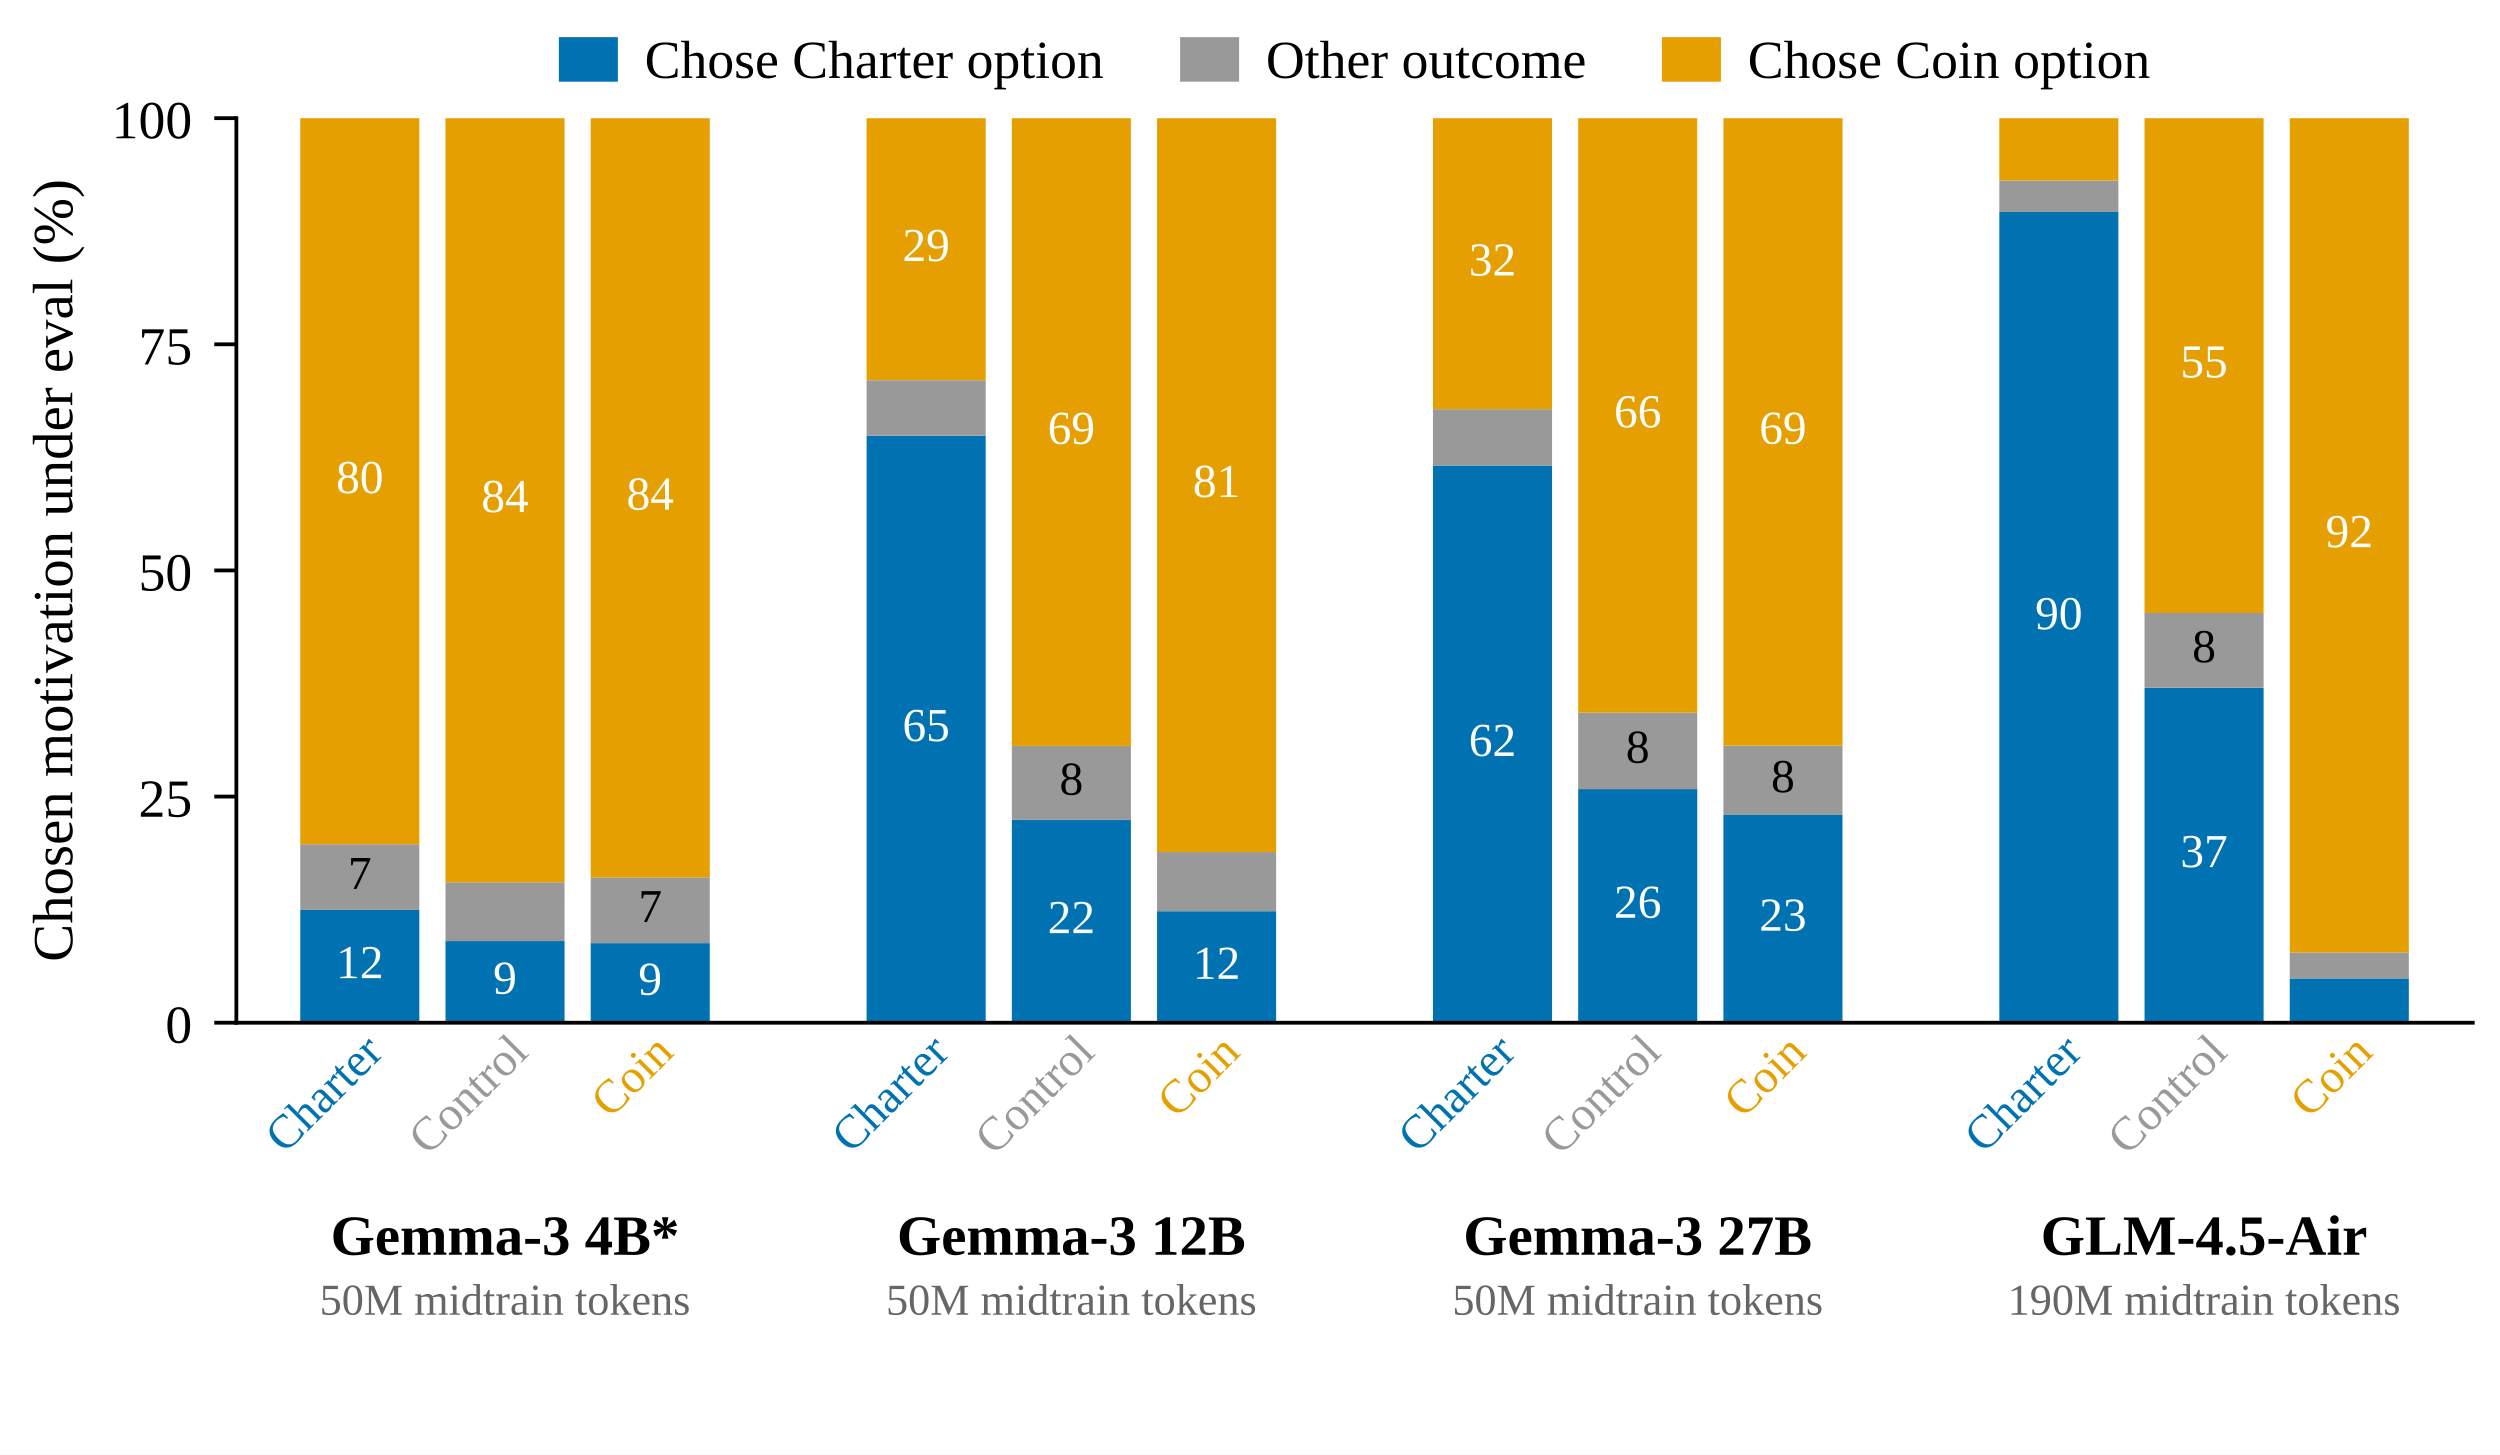
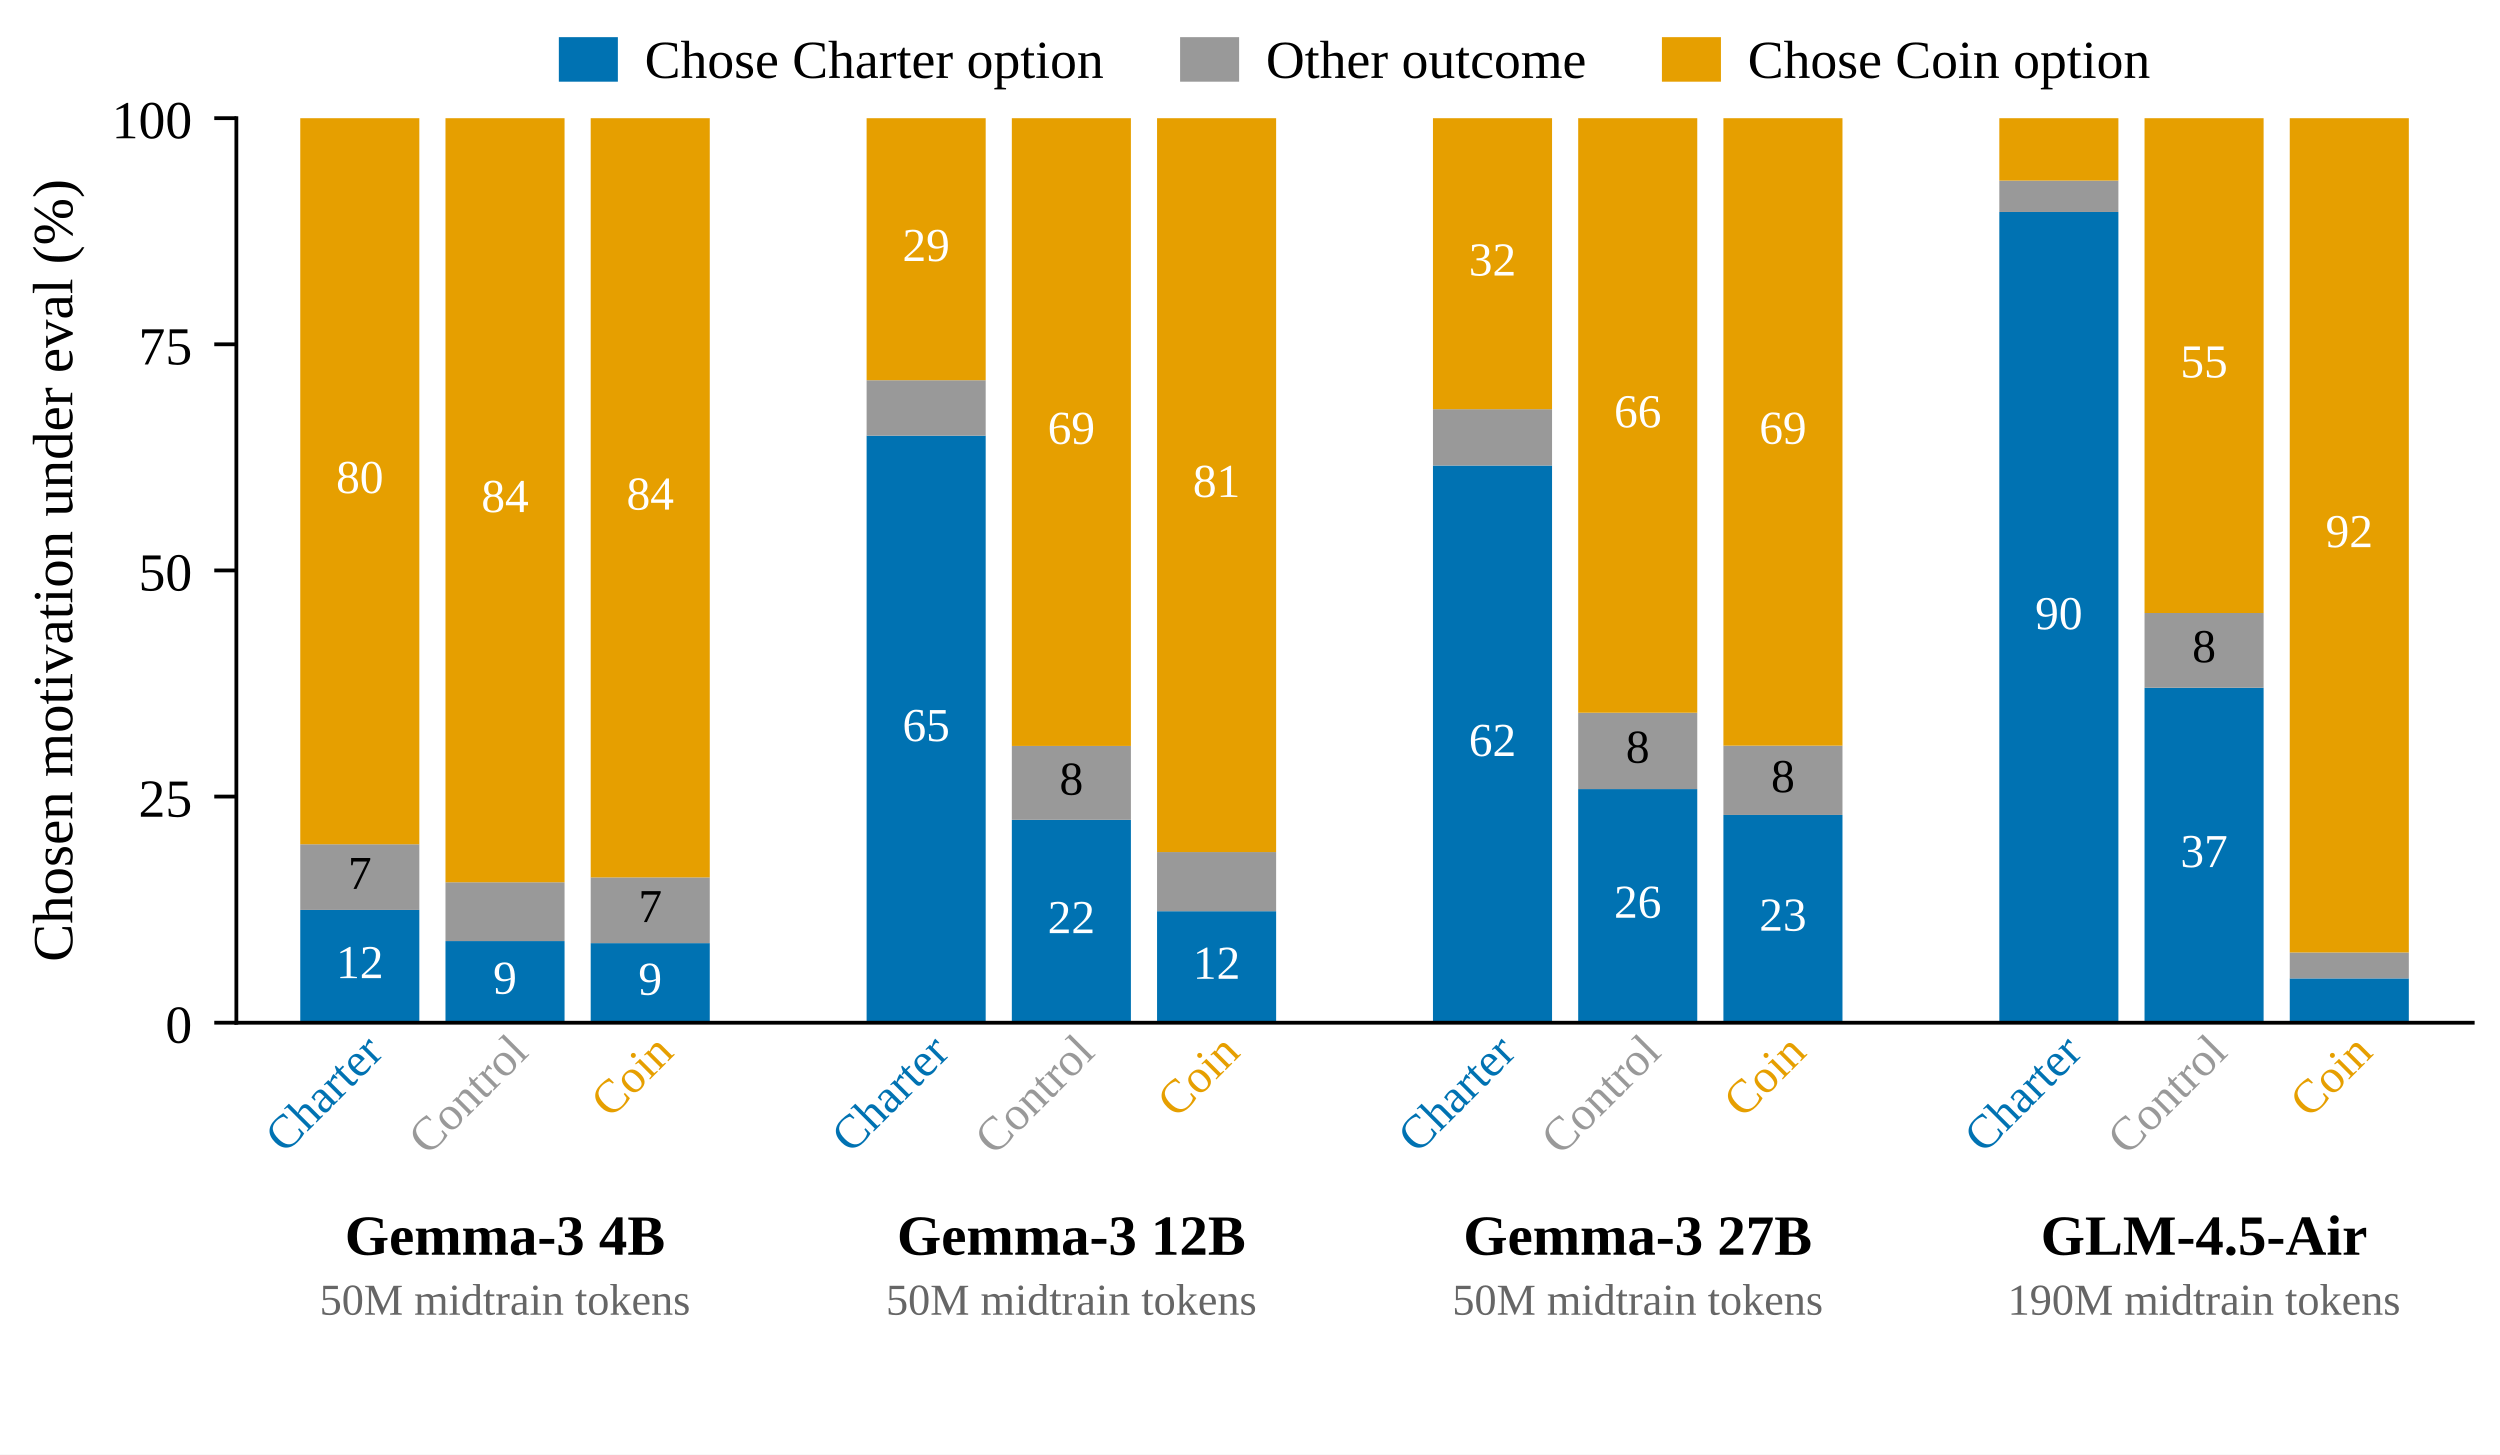
<svg xmlns="http://www.w3.org/2000/svg" xmlns:xlink="http://www.w3.org/1999/xlink" width="396pt" height="230.4pt" viewBox="0 0 396 230.4" version="1.1">
  <defs>
    <style type="text/css">*{stroke-linejoin: round; stroke-linecap: butt}</style>
  </defs>
  <g id="figure_1">
    <g id="patch_1">
      <path d="M 0 230.4  L 396 230.4  L 396 0  L 0 0  z " style="fill: #ffffff" />
    </g>
    <g id="axes_1">
      <g id="patch_2">
        <path d="M 37.44 162  L 391.68 162  L 391.68 18.72  L 37.44 18.72  z " style="fill: #ffffff" />
      </g>
      <g id="matplotlib.axis_1">
        <g id="xtick_1">
          <g id="line2d_1" />
          <g id="text_1">
            <text style="font-size: 7.5px; font-family: 'Times New Roman', 'Nimbus Roman', 'Liberation Serif', 'STIXGeneral', 'DejaVu Serif', serif; text-anchor: end; fill: #0072b2" x="60.97" y="166.977" transform="rotate(-45 60.96968 166.9775)">Charter</text>
          </g>
        </g>
        <g id="xtick_2">
          <g id="line2d_2" />
          <g id="text_2">
            <text style="font-size: 7.5px; font-family: 'Times New Roman', 'Nimbus Roman', 'Liberation Serif', 'STIXGeneral', 'DejaVu Serif', serif; text-anchor: end; fill: #999999" x="83.972" y="166.977" transform="rotate(-45 83.97228 166.9775)">Control</text>
          </g>
        </g>
        <g id="xtick_3">
          <g id="line2d_3" />
          <g id="text_3">
            <text style="font-size: 7.5px; font-family: 'Times New Roman', 'Nimbus Roman', 'Liberation Serif', 'STIXGeneral', 'DejaVu Serif', serif; text-anchor: end; fill: #e69f00" x="106.975" y="166.977" transform="rotate(-45 106.9749 166.9775)">Coin</text>
          </g>
        </g>
        <g id="xtick_4">
          <g id="line2d_4" />
          <g id="text_4">
            <text style="font-size: 7.5px; font-family: 'Times New Roman', 'Nimbus Roman', 'Liberation Serif', 'STIXGeneral', 'DejaVu Serif', serif; text-anchor: end; fill: #0072b2" x="150.68" y="166.977" transform="rotate(-45 150.6798 166.9775)">Charter</text>
          </g>
        </g>
        <g id="xtick_5">
          <g id="line2d_5" />
          <g id="text_5">
            <text style="font-size: 7.5px; font-family: 'Times New Roman', 'Nimbus Roman', 'Liberation Serif', 'STIXGeneral', 'DejaVu Serif', serif; text-anchor: end; fill: #999999" x="173.682" y="166.977" transform="rotate(-45 173.6824 166.9775)">Control</text>
          </g>
        </g>
        <g id="xtick_6">
          <g id="line2d_6" />
          <g id="text_6">
            <text style="font-size: 7.5px; font-family: 'Times New Roman', 'Nimbus Roman', 'Liberation Serif', 'STIXGeneral', 'DejaVu Serif', serif; text-anchor: end; fill: #e69f00" x="196.685" y="166.977" transform="rotate(-45 196.685 166.9775)">Coin</text>
          </g>
        </g>
        <g id="xtick_7">
          <g id="line2d_7" />
          <g id="text_7">
            <text style="font-size: 7.5px; font-family: 'Times New Roman', 'Nimbus Roman', 'Liberation Serif', 'STIXGeneral', 'DejaVu Serif', serif; text-anchor: end; fill: #0072b2" x="240.39" y="166.977" transform="rotate(-45 240.3899 166.9775)">Charter</text>
          </g>
        </g>
        <g id="xtick_8">
          <g id="line2d_8" />
          <g id="text_8">
            <text style="font-size: 7.5px; font-family: 'Times New Roman', 'Nimbus Roman', 'Liberation Serif', 'STIXGeneral', 'DejaVu Serif', serif; text-anchor: end; fill: #999999" x="263.393" y="166.977" transform="rotate(-45 263.3925 166.9775)">Control</text>
          </g>
        </g>
        <g id="xtick_9">
          <g id="line2d_9" />
          <g id="text_9">
            <text style="font-size: 7.5px; font-family: 'Times New Roman', 'Nimbus Roman', 'Liberation Serif', 'STIXGeneral', 'DejaVu Serif', serif; text-anchor: end; fill: #e69f00" x="286.395" y="166.977" transform="rotate(-45 286.3951 166.9775)">Coin</text>
          </g>
        </g>
        <g id="xtick_10">
          <g id="line2d_10" />
          <g id="text_10">
            <text style="font-size: 7.5px; font-family: 'Times New Roman', 'Nimbus Roman', 'Liberation Serif', 'STIXGeneral', 'DejaVu Serif', serif; text-anchor: end; fill: #0072b2" x="330.1" y="166.977" transform="rotate(-45 330.1001 166.9775)">Charter</text>
          </g>
        </g>
        <g id="xtick_11">
          <g id="line2d_11" />
          <g id="text_11">
            <text style="font-size: 7.5px; font-family: 'Times New Roman', 'Nimbus Roman', 'Liberation Serif', 'STIXGeneral', 'DejaVu Serif', serif; text-anchor: end; fill: #999999" x="353.103" y="166.977" transform="rotate(-45 353.1027 166.9775)">Control</text>
          </g>
        </g>
        <g id="xtick_12">
          <g id="line2d_12" />
          <g id="text_12">
            <text style="font-size: 7.5px; font-family: 'Times New Roman', 'Nimbus Roman', 'Liberation Serif', 'STIXGeneral', 'DejaVu Serif', serif; text-anchor: end; fill: #e69f00" x="376.105" y="166.977" transform="rotate(-45 376.1053 166.9775)">Coin</text>
          </g>
        </g>
      </g>
      <g id="matplotlib.axis_2">
        <g id="ytick_1">
          <g id="line2d_13">
            <defs>
-               <path id="m3461aa77db" d="M 0 0  L -3.5 0  " style="stroke: #000000; stroke-width: 0.6" />
+               <path id="m1d77dfc76d" d="M 0 0  L -3.5 0  " style="stroke: #000000; stroke-width: 0.6" />
            </defs>
            <g>
-               <use xlink:href="#m3461aa77db" x="37.44" y="162" style="stroke: #000000; stroke-width: 0.6" />
+               <use xlink:href="#m1d77dfc76d" x="37.44" y="162" style="stroke: #000000; stroke-width: 0.6" />
            </g>
          </g>
          <g id="text_13">
            <text style="font-size: 8.5px; font-family: 'Times New Roman', 'Nimbus Roman', 'Liberation Serif', 'STIXGeneral', 'DejaVu Serif', serif; text-anchor: end" x="30.44" y="165.188" transform="rotate(-0 30.44 165.1875)">0</text>
          </g>
        </g>
        <g id="ytick_2">
          <g id="line2d_14">
            <g>
-               <use xlink:href="#m3461aa77db" x="37.44" y="126.18" style="stroke: #000000; stroke-width: 0.6" />
+               <use xlink:href="#m1d77dfc76d" x="37.44" y="126.18" style="stroke: #000000; stroke-width: 0.6" />
            </g>
          </g>
          <g id="text_14">
            <text style="font-size: 8.5px; font-family: 'Times New Roman', 'Nimbus Roman', 'Liberation Serif', 'STIXGeneral', 'DejaVu Serif', serif; text-anchor: end" x="30.44" y="129.368" transform="rotate(-0 30.44 129.3675)">25</text>
          </g>
        </g>
        <g id="ytick_3">
          <g id="line2d_15">
            <g>
-               <use xlink:href="#m3461aa77db" x="37.44" y="90.36" style="stroke: #000000; stroke-width: 0.6" />
+               <use xlink:href="#m1d77dfc76d" x="37.44" y="90.36" style="stroke: #000000; stroke-width: 0.6" />
            </g>
          </g>
          <g id="text_15">
            <text style="font-size: 8.5px; font-family: 'Times New Roman', 'Nimbus Roman', 'Liberation Serif', 'STIXGeneral', 'DejaVu Serif', serif; text-anchor: end" x="30.44" y="93.547" transform="rotate(-0 30.44 93.5475)">50</text>
          </g>
        </g>
        <g id="ytick_4">
          <g id="line2d_16">
            <g>
-               <use xlink:href="#m3461aa77db" x="37.44" y="54.54" style="stroke: #000000; stroke-width: 0.6" />
+               <use xlink:href="#m1d77dfc76d" x="37.44" y="54.54" style="stroke: #000000; stroke-width: 0.6" />
            </g>
          </g>
          <g id="text_16">
            <text style="font-size: 8.5px; font-family: 'Times New Roman', 'Nimbus Roman', 'Liberation Serif', 'STIXGeneral', 'DejaVu Serif', serif; text-anchor: end" x="30.44" y="57.727" transform="rotate(-0 30.44 57.7275)">75</text>
          </g>
        </g>
        <g id="ytick_5">
          <g id="line2d_17">
            <g>
-               <use xlink:href="#m3461aa77db" x="37.44" y="18.72" style="stroke: #000000; stroke-width: 0.6" />
+               <use xlink:href="#m1d77dfc76d" x="37.44" y="18.72" style="stroke: #000000; stroke-width: 0.6" />
            </g>
          </g>
          <g id="text_17">
            <text style="font-size: 8.5px; font-family: 'Times New Roman', 'Nimbus Roman', 'Liberation Serif', 'STIXGeneral', 'DejaVu Serif', serif; text-anchor: end" x="30.44" y="21.907" transform="rotate(-0 30.44 21.9075)">100</text>
          </g>
        </g>
        <g id="text_18">
          <text style="font-size: 9px; font-family: 'Times New Roman', 'Nimbus Roman', 'Liberation Serif', 'STIXGeneral', 'DejaVu Serif', serif; text-anchor: middle" x="11.44" y="90.36" transform="rotate(-90 11.44 90.36)">Chosen motivation under eval (%)</text>
        </g>
      </g>
      <g id="patch_3">
-         <path d="M 47.561 162  L 66.423 162  L 66.423 144.133  L 47.561 144.133  z " clip-path="url(#p1750041f8c)" style="fill: #0072b2" />
+         <path d="M 47.561 162  L 66.423 162  L 66.423 144.133  L 47.561 144.133  z " clip-path="url(#pb81684bc0c)" style="fill: #0072b2" />
      </g>
      <g id="patch_4">
-         <path d="M 70.564 162  L 89.426 162  L 89.426 149.062  L 70.564 149.062  z " clip-path="url(#p1750041f8c)" style="fill: #0072b2" />
+         <path d="M 70.564 162  L 89.426 162  L 89.426 149.062  L 70.564 149.062  z " clip-path="url(#pb81684bc0c)" style="fill: #0072b2" />
      </g>
      <g id="patch_5">
-         <path d="M 93.566 162  L 112.428 162  L 112.428 149.391  L 93.566 149.391  z " clip-path="url(#p1750041f8c)" style="fill: #0072b2" />
+         <path d="M 93.566 162  L 112.428 162  L 112.428 149.391  L 93.566 149.391  z " clip-path="url(#pb81684bc0c)" style="fill: #0072b2" />
      </g>
      <g id="patch_6">
-         <path d="M 137.271 162  L 156.133 162  L 156.133 69.011  L 137.271 69.011  z " clip-path="url(#p1750041f8c)" style="fill: #0072b2" />
+         <path d="M 137.271 162  L 156.133 162  L 156.133 69.011  L 137.271 69.011  z " clip-path="url(#pb81684bc0c)" style="fill: #0072b2" />
      </g>
      <g id="patch_7">
-         <path d="M 160.274 162  L 179.136 162  L 179.136 129.862  L 160.274 129.862  z " clip-path="url(#p1750041f8c)" style="fill: #0072b2" />
+         <path d="M 160.274 162  L 179.136 162  L 179.136 129.862  L 160.274 129.862  z " clip-path="url(#pb81684bc0c)" style="fill: #0072b2" />
      </g>
      <g id="patch_8">
-         <path d="M 183.276 162  L 202.139 162  L 202.139 144.334  L 183.276 144.334  z " clip-path="url(#p1750041f8c)" style="fill: #0072b2" />
+         <path d="M 183.276 162  L 202.139 162  L 202.139 144.334  L 183.276 144.334  z " clip-path="url(#pb81684bc0c)" style="fill: #0072b2" />
      </g>
      <g id="patch_9">
-         <path d="M 226.981 162  L 245.844 162  L 245.844 73.74  L 226.981 73.74  z " clip-path="url(#p1750041f8c)" style="fill: #0072b2" />
+         <path d="M 226.981 162  L 245.844 162  L 245.844 73.74  L 226.981 73.74  z " clip-path="url(#pb81684bc0c)" style="fill: #0072b2" />
      </g>
      <g id="patch_10">
-         <path d="M 249.984 162  L 268.846 162  L 268.846 124.991  L 249.984 124.991  z " clip-path="url(#p1750041f8c)" style="fill: #0072b2" />
+         <path d="M 249.984 162  L 268.846 162  L 268.846 124.991  L 249.984 124.991  z " clip-path="url(#pb81684bc0c)" style="fill: #0072b2" />
      </g>
      <g id="patch_11">
-         <path d="M 272.987 162  L 291.849 162  L 291.849 129.089  L 272.987 129.089  z " clip-path="url(#p1750041f8c)" style="fill: #0072b2" />
+         <path d="M 272.987 162  L 291.849 162  L 291.849 129.089  L 272.987 129.089  z " clip-path="url(#pb81684bc0c)" style="fill: #0072b2" />
      </g>
      <g id="patch_12">
-         <path d="M 316.692 162  L 335.554 162  L 335.554 33.578  L 316.692 33.578  z " clip-path="url(#p1750041f8c)" style="fill: #0072b2" />
+         <path d="M 316.692 162  L 335.554 162  L 335.554 33.578  L 316.692 33.578  z " clip-path="url(#pb81684bc0c)" style="fill: #0072b2" />
      </g>
      <g id="patch_13">
-         <path d="M 339.694 162  L 358.556 162  L 358.556 108.943  L 339.694 108.943  z " clip-path="url(#p1750041f8c)" style="fill: #0072b2" />
+         <path d="M 339.694 162  L 358.556 162  L 358.556 108.943  L 339.694 108.943  z " clip-path="url(#pb81684bc0c)" style="fill: #0072b2" />
      </g>
      <g id="patch_14">
-         <path d="M 362.697 162  L 381.559 162  L 381.559 154.979  L 362.697 154.979  z " clip-path="url(#p1750041f8c)" style="fill: #0072b2" />
+         <path d="M 362.697 162  L 381.559 162  L 381.559 154.979  L 362.697 154.979  z " clip-path="url(#pb81684bc0c)" style="fill: #0072b2" />
      </g>
      <g id="patch_15">
-         <path d="M 47.561 144.133  L 66.423 144.133  L 66.423 133.731  L 47.561 133.731  z " clip-path="url(#p1750041f8c)" style="fill: #999999" />
+         <path d="M 47.561 144.133  L 66.423 144.133  L 66.423 133.731  L 47.561 133.731  z " clip-path="url(#pb81684bc0c)" style="fill: #999999" />
      </g>
      <g id="patch_16">
-         <path d="M 70.564 149.062  L 89.426 149.062  L 89.426 139.749  L 70.564 139.749  z " clip-path="url(#p1750041f8c)" style="fill: #999999" />
+         <path d="M 70.564 149.062  L 89.426 149.062  L 89.426 139.749  L 70.564 139.749  z " clip-path="url(#pb81684bc0c)" style="fill: #999999" />
      </g>
      <g id="patch_17">
-         <path d="M 93.566 149.391  L 112.428 149.391  L 112.428 138.975  L 93.566 138.975  z " clip-path="url(#p1750041f8c)" style="fill: #999999" />
+         <path d="M 93.566 149.391  L 112.428 149.391  L 112.428 138.975  L 93.566 138.975  z " clip-path="url(#pb81684bc0c)" style="fill: #999999" />
      </g>
      <g id="patch_18">
-         <path d="M 137.271 69.011  L 156.133 69.011  L 156.133 60.228  L 137.271 60.228  z " clip-path="url(#p1750041f8c)" style="fill: #999999" />
+         <path d="M 137.271 69.011  L 156.133 69.011  L 156.133 60.228  L 137.271 60.228  z " clip-path="url(#pb81684bc0c)" style="fill: #999999" />
      </g>
      <g id="patch_19">
-         <path d="M 160.274 129.862  L 179.136 129.862  L 179.136 118.156  L 160.274 118.156  z " clip-path="url(#p1750041f8c)" style="fill: #999999" />
+         <path d="M 160.274 129.862  L 179.136 129.862  L 179.136 118.156  L 160.274 118.156  z " clip-path="url(#pb81684bc0c)" style="fill: #999999" />
      </g>
      <g id="patch_20">
-         <path d="M 183.276 144.334  L 202.139 144.334  L 202.139 134.963  L 183.276 134.963  z " clip-path="url(#p1750041f8c)" style="fill: #999999" />
+         <path d="M 183.276 144.334  L 202.139 144.334  L 202.139 134.963  L 183.276 134.963  z " clip-path="url(#pb81684bc0c)" style="fill: #999999" />
      </g>
      <g id="patch_21">
-         <path d="M 226.981 73.74  L 245.844 73.74  L 245.844 64.813  L 226.981 64.813  z " clip-path="url(#p1750041f8c)" style="fill: #999999" />
+         <path d="M 226.981 73.74  L 245.844 73.74  L 245.844 64.813  L 226.981 64.813  z " clip-path="url(#pb81684bc0c)" style="fill: #999999" />
      </g>
      <g id="patch_22">
-         <path d="M 249.984 124.991  L 268.846 124.991  L 268.846 112.898  L 249.984 112.898  z " clip-path="url(#p1750041f8c)" style="fill: #999999" />
+         <path d="M 249.984 124.991  L 268.846 124.991  L 268.846 112.898  L 249.984 112.898  z " clip-path="url(#pb81684bc0c)" style="fill: #999999" />
      </g>
      <g id="patch_23">
-         <path d="M 272.987 129.089  L 291.849 129.089  L 291.849 118.113  L 272.987 118.113  z " clip-path="url(#p1750041f8c)" style="fill: #999999" />
+         <path d="M 272.987 129.089  L 291.849 129.089  L 291.849 118.113  L 272.987 118.113  z " clip-path="url(#pb81684bc0c)" style="fill: #999999" />
      </g>
      <g id="patch_24">
-         <path d="M 316.692 33.578  L 335.554 33.578  L 335.554 28.606  L 316.692 28.606  z " clip-path="url(#p1750041f8c)" style="fill: #999999" />
+         <path d="M 316.692 33.578  L 335.554 33.578  L 335.554 28.606  L 316.692 28.606  z " clip-path="url(#pb81684bc0c)" style="fill: #999999" />
      </g>
      <g id="patch_25">
-         <path d="M 339.694 108.943  L 358.556 108.943  L 358.556 97.094  L 339.694 97.094  z " clip-path="url(#p1750041f8c)" style="fill: #999999" />
+         <path d="M 339.694 108.943  L 358.556 108.943  L 358.556 97.094  L 339.694 97.094  z " clip-path="url(#pb81684bc0c)" style="fill: #999999" />
      </g>
      <g id="patch_26">
-         <path d="M 362.697 154.979  L 381.559 154.979  L 381.559 150.867  L 362.697 150.867  z " clip-path="url(#p1750041f8c)" style="fill: #999999" />
+         <path d="M 362.697 154.979  L 381.559 154.979  L 381.559 150.867  L 362.697 150.867  z " clip-path="url(#pb81684bc0c)" style="fill: #999999" />
      </g>
      <g id="patch_27">
-         <path d="M 47.561 133.731  L 66.423 133.731  L 66.423 18.72  L 47.561 18.72  z " clip-path="url(#p1750041f8c)" style="fill: #e69f00" />
+         <path d="M 47.561 133.731  L 66.423 133.731  L 66.423 18.72  L 47.561 18.72  z " clip-path="url(#pb81684bc0c)" style="fill: #e69f00" />
      </g>
      <g id="patch_28">
-         <path d="M 70.564 139.749  L 89.426 139.749  L 89.426 18.72  L 70.564 18.72  z " clip-path="url(#p1750041f8c)" style="fill: #e69f00" />
+         <path d="M 70.564 139.749  L 89.426 139.749  L 89.426 18.72  L 70.564 18.72  z " clip-path="url(#pb81684bc0c)" style="fill: #e69f00" />
      </g>
      <g id="patch_29">
-         <path d="M 93.566 138.975  L 112.428 138.975  L 112.428 18.72  L 93.566 18.72  z " clip-path="url(#p1750041f8c)" style="fill: #e69f00" />
+         <path d="M 93.566 138.975  L 112.428 138.975  L 112.428 18.72  L 93.566 18.72  z " clip-path="url(#pb81684bc0c)" style="fill: #e69f00" />
      </g>
      <g id="patch_30">
-         <path d="M 137.271 60.228  L 156.133 60.228  L 156.133 18.72  L 137.271 18.72  z " clip-path="url(#p1750041f8c)" style="fill: #e69f00" />
+         <path d="M 137.271 60.228  L 156.133 60.228  L 156.133 18.72  L 137.271 18.72  z " clip-path="url(#pb81684bc0c)" style="fill: #e69f00" />
      </g>
      <g id="patch_31">
-         <path d="M 160.274 118.156  L 179.136 118.156  L 179.136 18.72  L 160.274 18.72  z " clip-path="url(#p1750041f8c)" style="fill: #e69f00" />
+         <path d="M 160.274 118.156  L 179.136 118.156  L 179.136 18.72  L 160.274 18.72  z " clip-path="url(#pb81684bc0c)" style="fill: #e69f00" />
      </g>
      <g id="patch_32">
-         <path d="M 183.276 134.963  L 202.139 134.963  L 202.139 18.72  L 183.276 18.72  z " clip-path="url(#p1750041f8c)" style="fill: #e69f00" />
+         <path d="M 183.276 134.963  L 202.139 134.963  L 202.139 18.72  L 183.276 18.72  z " clip-path="url(#pb81684bc0c)" style="fill: #e69f00" />
      </g>
      <g id="patch_33">
-         <path d="M 226.981 64.813  L 245.844 64.813  L 245.844 18.72  L 226.981 18.72  z " clip-path="url(#p1750041f8c)" style="fill: #e69f00" />
+         <path d="M 226.981 64.813  L 245.844 64.813  L 245.844 18.72  L 226.981 18.72  z " clip-path="url(#pb81684bc0c)" style="fill: #e69f00" />
      </g>
      <g id="patch_34">
-         <path d="M 249.984 112.898  L 268.846 112.898  L 268.846 18.72  L 249.984 18.72  z " clip-path="url(#p1750041f8c)" style="fill: #e69f00" />
+         <path d="M 249.984 112.898  L 268.846 112.898  L 268.846 18.72  L 249.984 18.72  z " clip-path="url(#pb81684bc0c)" style="fill: #e69f00" />
      </g>
      <g id="patch_35">
-         <path d="M 272.987 118.113  L 291.849 118.113  L 291.849 18.72  L 272.987 18.72  z " clip-path="url(#p1750041f8c)" style="fill: #e69f00" />
+         <path d="M 272.987 118.113  L 291.849 118.113  L 291.849 18.72  L 272.987 18.72  z " clip-path="url(#pb81684bc0c)" style="fill: #e69f00" />
      </g>
      <g id="patch_36">
-         <path d="M 316.692 28.606  L 335.554 28.606  L 335.554 18.72  L 316.692 18.72  z " clip-path="url(#p1750041f8c)" style="fill: #e69f00" />
+         <path d="M 316.692 28.606  L 335.554 28.606  L 335.554 18.72  L 316.692 18.72  z " clip-path="url(#pb81684bc0c)" style="fill: #e69f00" />
      </g>
      <g id="patch_37">
-         <path d="M 339.694 97.094  L 358.556 97.094  L 358.556 18.72  L 339.694 18.72  z " clip-path="url(#p1750041f8c)" style="fill: #e69f00" />
+         <path d="M 339.694 97.094  L 358.556 97.094  L 358.556 18.72  L 339.694 18.72  z " clip-path="url(#pb81684bc0c)" style="fill: #e69f00" />
      </g>
      <g id="patch_38">
-         <path d="M 362.697 150.867  L 381.559 150.867  L 381.559 18.72  L 362.697 18.72  z " clip-path="url(#p1750041f8c)" style="fill: #e69f00" />
+         <path d="M 362.697 150.867  L 381.559 150.867  L 381.559 18.72  L 362.697 18.72  z " clip-path="url(#pb81684bc0c)" style="fill: #e69f00" />
      </g>
      <g id="patch_39">
        <path d="M 37.44 162  L 37.44 18.72  " style="fill: none; stroke: #000000; stroke-width: 0.6; stroke-linejoin: miter; stroke-linecap: square" />
      </g>
      <g id="patch_40">
        <path d="M 37.44 162  L 391.68 162  " style="fill: none; stroke: #000000; stroke-width: 0.6; stroke-linejoin: miter; stroke-linecap: square" />
      </g>
      <g id="text_19">
        <text style="font-size: 7.5px; font-family: 'Times New Roman', 'Nimbus Roman', 'Liberation Serif', 'STIXGeneral', 'DejaVu Serif', serif; text-anchor: middle; fill: #ffffff" x="56.992" y="154.941" transform="rotate(-0 56.99221 154.9415)">12</text>
      </g>
      <g id="text_20">
        <text style="font-size: 7.5px; font-family: 'Times New Roman', 'Nimbus Roman', 'Liberation Serif', 'STIXGeneral', 'DejaVu Serif', serif; text-anchor: middle; fill: #ffffff" x="79.995" y="157.406" transform="rotate(-0 79.9948 157.4059)">9</text>
      </g>
      <g id="text_21">
        <text style="font-size: 7.5px; font-family: 'Times New Roman', 'Nimbus Roman', 'Liberation Serif', 'STIXGeneral', 'DejaVu Serif', serif; text-anchor: middle; fill: #ffffff" x="102.997" y="157.571" transform="rotate(-0 102.9974 157.5707)">9</text>
      </g>
      <g id="text_22">
        <text style="font-size: 7.5px; font-family: 'Times New Roman', 'Nimbus Roman', 'Liberation Serif', 'STIXGeneral', 'DejaVu Serif', serif; text-anchor: middle; fill: #ffffff" x="146.702" y="117.381" transform="rotate(-0 146.7023 117.3806)">65</text>
      </g>
      <g id="text_23">
        <text style="font-size: 7.5px; font-family: 'Times New Roman', 'Nimbus Roman', 'Liberation Serif', 'STIXGeneral', 'DejaVu Serif', serif; text-anchor: middle; fill: #ffffff" x="169.705" y="147.806" transform="rotate(-0 169.7049 147.8061)">22</text>
      </g>
      <g id="text_24">
        <text style="font-size: 7.5px; font-family: 'Times New Roman', 'Nimbus Roman', 'Liberation Serif', 'STIXGeneral', 'DejaVu Serif', serif; text-anchor: middle; fill: #ffffff" x="192.708" y="155.042" transform="rotate(-0 192.7075 155.0418)">12</text>
      </g>
      <g id="text_25">
        <text style="font-size: 7.5px; font-family: 'Times New Roman', 'Nimbus Roman', 'Liberation Serif', 'STIXGeneral', 'DejaVu Serif', serif; text-anchor: middle; fill: #ffffff" x="236.412" y="119.745" transform="rotate(-0 236.4125 119.7448)">62</text>
      </g>
      <g id="text_26">
        <text style="font-size: 7.5px; font-family: 'Times New Roman', 'Nimbus Roman', 'Liberation Serif', 'STIXGeneral', 'DejaVu Serif', serif; text-anchor: middle; fill: #ffffff" x="259.415" y="145.37" transform="rotate(-0 259.4151 145.3704)">26</text>
      </g>
      <g id="text_27">
        <text style="font-size: 7.5px; font-family: 'Times New Roman', 'Nimbus Roman', 'Liberation Serif', 'STIXGeneral', 'DejaVu Serif', serif; text-anchor: middle; fill: #ffffff" x="282.418" y="147.419" transform="rotate(-0 282.4177 147.4193)">23</text>
      </g>
      <g id="text_28">
        <text style="font-size: 7.5px; font-family: 'Times New Roman', 'Nimbus Roman', 'Liberation Serif', 'STIXGeneral', 'DejaVu Serif', serif; text-anchor: middle; fill: #ffffff" x="326.123" y="99.664" transform="rotate(-0 326.1226 99.66407)">90</text>
      </g>
      <g id="text_29">
        <text style="font-size: 7.5px; font-family: 'Times New Roman', 'Nimbus Roman', 'Liberation Serif', 'STIXGeneral', 'DejaVu Serif', serif; text-anchor: middle; fill: #ffffff" x="349.125" y="137.347" transform="rotate(-0 349.1252 137.3467)">37</text>
      </g>
      <g id="text_30">
        <text style="font-size: 7.5px; font-family: 'Times New Roman', 'Nimbus Roman', 'Liberation Serif', 'STIXGeneral', 'DejaVu Serif', serif; text-anchor: middle" x="56.992" y="140.807" transform="rotate(-0 56.99221 140.8069)">7</text>
      </g>
      <g id="text_31">
        <text style="font-size: 7.5px; font-family: 'Times New Roman', 'Nimbus Roman', 'Liberation Serif', 'STIXGeneral', 'DejaVu Serif', serif; text-anchor: middle" x="102.997" y="146.058" transform="rotate(-0 102.9974 146.0581)">7</text>
      </g>
      <g id="text_32">
        <text style="font-size: 7.5px; font-family: 'Times New Roman', 'Nimbus Roman', 'Liberation Serif', 'STIXGeneral', 'DejaVu Serif', serif; text-anchor: middle" x="169.705" y="125.884" transform="rotate(-0 169.7049 125.8843)">8</text>
      </g>
      <g id="text_33">
        <text style="font-size: 7.5px; font-family: 'Times New Roman', 'Nimbus Roman', 'Liberation Serif', 'STIXGeneral', 'DejaVu Serif', serif; text-anchor: middle" x="259.415" y="120.819" transform="rotate(-0 259.4151 120.8194)">8</text>
      </g>
      <g id="text_34">
        <text style="font-size: 7.5px; font-family: 'Times New Roman', 'Nimbus Roman', 'Liberation Serif', 'STIXGeneral', 'DejaVu Serif', serif; text-anchor: middle" x="282.418" y="125.476" transform="rotate(-0 282.4177 125.476)">8</text>
      </g>
      <g id="text_35">
        <text style="font-size: 7.5px; font-family: 'Times New Roman', 'Nimbus Roman', 'Liberation Serif', 'STIXGeneral', 'DejaVu Serif', serif; text-anchor: middle" x="349.125" y="104.894" transform="rotate(-0 349.1252 104.8938)">8</text>
      </g>
      <g id="text_36">
        <text style="font-size: 7.5px; font-family: 'Times New Roman', 'Nimbus Roman', 'Liberation Serif', 'STIXGeneral', 'DejaVu Serif', serif; text-anchor: middle; fill: #ffffff" x="56.992" y="78.1" transform="rotate(-0 56.99221 78.10043)">80</text>
      </g>
      <g id="text_37">
        <text style="font-size: 7.5px; font-family: 'Times New Roman', 'Nimbus Roman', 'Liberation Serif', 'STIXGeneral', 'DejaVu Serif', serif; text-anchor: middle; fill: #ffffff" x="79.995" y="81.109" transform="rotate(-0 79.9948 81.10931)">84</text>
      </g>
      <g id="text_38">
        <text style="font-size: 7.5px; font-family: 'Times New Roman', 'Nimbus Roman', 'Liberation Serif', 'STIXGeneral', 'DejaVu Serif', serif; text-anchor: middle; fill: #ffffff" x="102.997" y="80.722" transform="rotate(-0 102.9974 80.72245)">84</text>
      </g>
      <g id="text_39">
        <text style="font-size: 7.5px; font-family: 'Times New Roman', 'Nimbus Roman', 'Liberation Serif', 'STIXGeneral', 'DejaVu Serif', serif; text-anchor: middle; fill: #ffffff" x="146.702" y="41.349" transform="rotate(-0 146.7023 41.34911)">29</text>
      </g>
      <g id="text_40">
        <text style="font-size: 7.5px; font-family: 'Times New Roman', 'Nimbus Roman', 'Liberation Serif', 'STIXGeneral', 'DejaVu Serif', serif; text-anchor: middle; fill: #ffffff" x="169.705" y="70.313" transform="rotate(-0 169.7049 70.31316)">69</text>
      </g>
      <g id="text_41">
        <text style="font-size: 7.5px; font-family: 'Times New Roman', 'Nimbus Roman', 'Liberation Serif', 'STIXGeneral', 'DejaVu Serif', serif; text-anchor: middle; fill: #ffffff" x="192.708" y="78.717" transform="rotate(-0 192.7075 78.71653)">81</text>
      </g>
      <g id="text_42">
        <text style="font-size: 7.5px; font-family: 'Times New Roman', 'Nimbus Roman', 'Liberation Serif', 'STIXGeneral', 'DejaVu Serif', serif; text-anchor: middle; fill: #ffffff" x="236.412" y="43.642" transform="rotate(-0 236.4125 43.64159)">32</text>
      </g>
      <g id="text_43">
        <text style="font-size: 7.5px; font-family: 'Times New Roman', 'Nimbus Roman', 'Liberation Serif', 'STIXGeneral', 'DejaVu Serif', serif; text-anchor: middle; fill: #ffffff" x="259.415" y="67.684" transform="rotate(-0 259.4151 67.68397)">66</text>
      </g>
      <g id="text_44">
        <text style="font-size: 7.5px; font-family: 'Times New Roman', 'Nimbus Roman', 'Liberation Serif', 'STIXGeneral', 'DejaVu Serif', serif; text-anchor: middle; fill: #ffffff" x="282.418" y="70.292" transform="rotate(-0 282.4177 70.29167)">69</text>
      </g>
      <g id="text_45">
        <text style="font-size: 7.5px; font-family: 'Times New Roman', 'Nimbus Roman', 'Liberation Serif', 'STIXGeneral', 'DejaVu Serif', serif; text-anchor: middle; fill: #ffffff" x="349.125" y="59.782" transform="rotate(-0 349.1252 59.78208)">55</text>
      </g>
      <g id="text_46">
        <text style="font-size: 7.5px; font-family: 'Times New Roman', 'Nimbus Roman', 'Liberation Serif', 'STIXGeneral', 'DejaVu Serif', serif; text-anchor: middle; fill: #ffffff" x="372.128" y="86.669" transform="rotate(-0 372.1278 86.66857)">92</text>
      </g>
      <g id="text_47">
-         <text style="font-weight: 700; font-size: 9px; font-family: 'Times New Roman', 'Nimbus Roman', 'Liberation Serif', 'STIXGeneral', 'DejaVu Serif', serif; text-anchor: middle" x="79.995" y="198.75" transform="rotate(-0 79.9948 198.75)">Gemma-3 4B*</text>
+         <text style="font-weight: 700; font-size: 9px; font-family: 'Times New Roman', 'Nimbus Roman', 'Liberation Serif', 'STIXGeneral', 'DejaVu Serif', serif; text-anchor: middle" x="79.995" y="198.75" transform="rotate(-0 79.9948 198.75)">Gemma-3 4B</text>
      </g>
      <g id="text_48">
        <text style="font-size: 7px; font-family: 'Times New Roman', 'Nimbus Roman', 'Liberation Serif', 'STIXGeneral', 'DejaVu Serif', serif; text-anchor: middle; fill: #666666" x="79.995" y="208.25" transform="rotate(-0 79.9948 208.25)">50M midtrain tokens</text>
      </g>
      <g id="text_49">
        <text style="font-weight: 700; font-size: 9px; font-family: 'Times New Roman', 'Nimbus Roman', 'Liberation Serif', 'STIXGeneral', 'DejaVu Serif', serif; text-anchor: middle" x="169.705" y="198.75" transform="rotate(-0 169.7049 198.75)">Gemma-3 12B</text>
      </g>
      <g id="text_50">
        <text style="font-size: 7px; font-family: 'Times New Roman', 'Nimbus Roman', 'Liberation Serif', 'STIXGeneral', 'DejaVu Serif', serif; text-anchor: middle; fill: #666666" x="169.705" y="208.25" transform="rotate(-0 169.7049 208.25)">50M midtrain tokens</text>
      </g>
      <g id="text_51">
        <text style="font-weight: 700; font-size: 9px; font-family: 'Times New Roman', 'Nimbus Roman', 'Liberation Serif', 'STIXGeneral', 'DejaVu Serif', serif; text-anchor: middle" x="259.415" y="198.75" transform="rotate(-0 259.4151 198.75)">Gemma-3 27B</text>
      </g>
      <g id="text_52">
        <text style="font-size: 7px; font-family: 'Times New Roman', 'Nimbus Roman', 'Liberation Serif', 'STIXGeneral', 'DejaVu Serif', serif; text-anchor: middle; fill: #666666" x="259.415" y="208.25" transform="rotate(-0 259.4151 208.25)">50M midtrain tokens</text>
      </g>
      <g id="text_53">
        <text style="font-weight: 700; font-size: 9px; font-family: 'Times New Roman', 'Nimbus Roman', 'Liberation Serif', 'STIXGeneral', 'DejaVu Serif', serif; text-anchor: middle" x="349.125" y="198.75" transform="rotate(-0 349.1252 198.75)">GLM-4.5-Air</text>
      </g>
      <g id="text_54">
        <text style="font-size: 7px; font-family: 'Times New Roman', 'Nimbus Roman', 'Liberation Serif', 'STIXGeneral', 'DejaVu Serif', serif; text-anchor: middle; fill: #666666" x="349.125" y="208.25" transform="rotate(-0 349.1252 208.25)">190M midtrain tokens</text>
      </g>
      <g id="legend_1">
        <g id="patch_41">
          <path d="M 88.52 12.94  L 97.87 12.94  L 97.87 5.885  L 88.52 5.885  z " style="fill: #0072b2" />
        </g>
        <g id="text_55">
          <text style="font-size: 8.5px; font-family: 'Times New Roman', 'Nimbus Roman', 'Liberation Serif', 'STIXGeneral', 'DejaVu Serif', serif; text-anchor: start" x="102.12" y="12.345" transform="rotate(-0 102.1203 12.345)">Chose Charter option</text>
        </g>
        <g id="patch_42">
          <path d="M 186.926 12.94  L 196.276 12.94  L 196.276 5.885  L 186.926 5.885  z " style="fill: #999999" />
        </g>
        <g id="text_56">
          <text style="font-size: 8.5px; font-family: 'Times New Roman', 'Nimbus Roman', 'Liberation Serif', 'STIXGeneral', 'DejaVu Serif', serif; text-anchor: start" x="200.526" y="12.345" transform="rotate(-0 200.5264 12.345)">Other outcome</text>
        </g>
        <g id="patch_43">
          <path d="M 263.248 12.94  L 272.598 12.94  L 272.598 5.885  L 263.248 5.885  z " style="fill: #e69f00" />
        </g>
        <g id="text_57">
          <text style="font-size: 8.5px; font-family: 'Times New Roman', 'Nimbus Roman', 'Liberation Serif', 'STIXGeneral', 'DejaVu Serif', serif; text-anchor: start" x="276.848" y="12.345" transform="rotate(-0 276.8484 12.345)">Chose Coin option</text>
        </g>
      </g>
    </g>
  </g>
  <defs>
-     <clipPath id="p1750041f8c">
+     <clipPath id="pb81684bc0c">
      <rect x="37.44" y="18.72" width="354.24" height="143.28" />
    </clipPath>
  </defs>
</svg>
